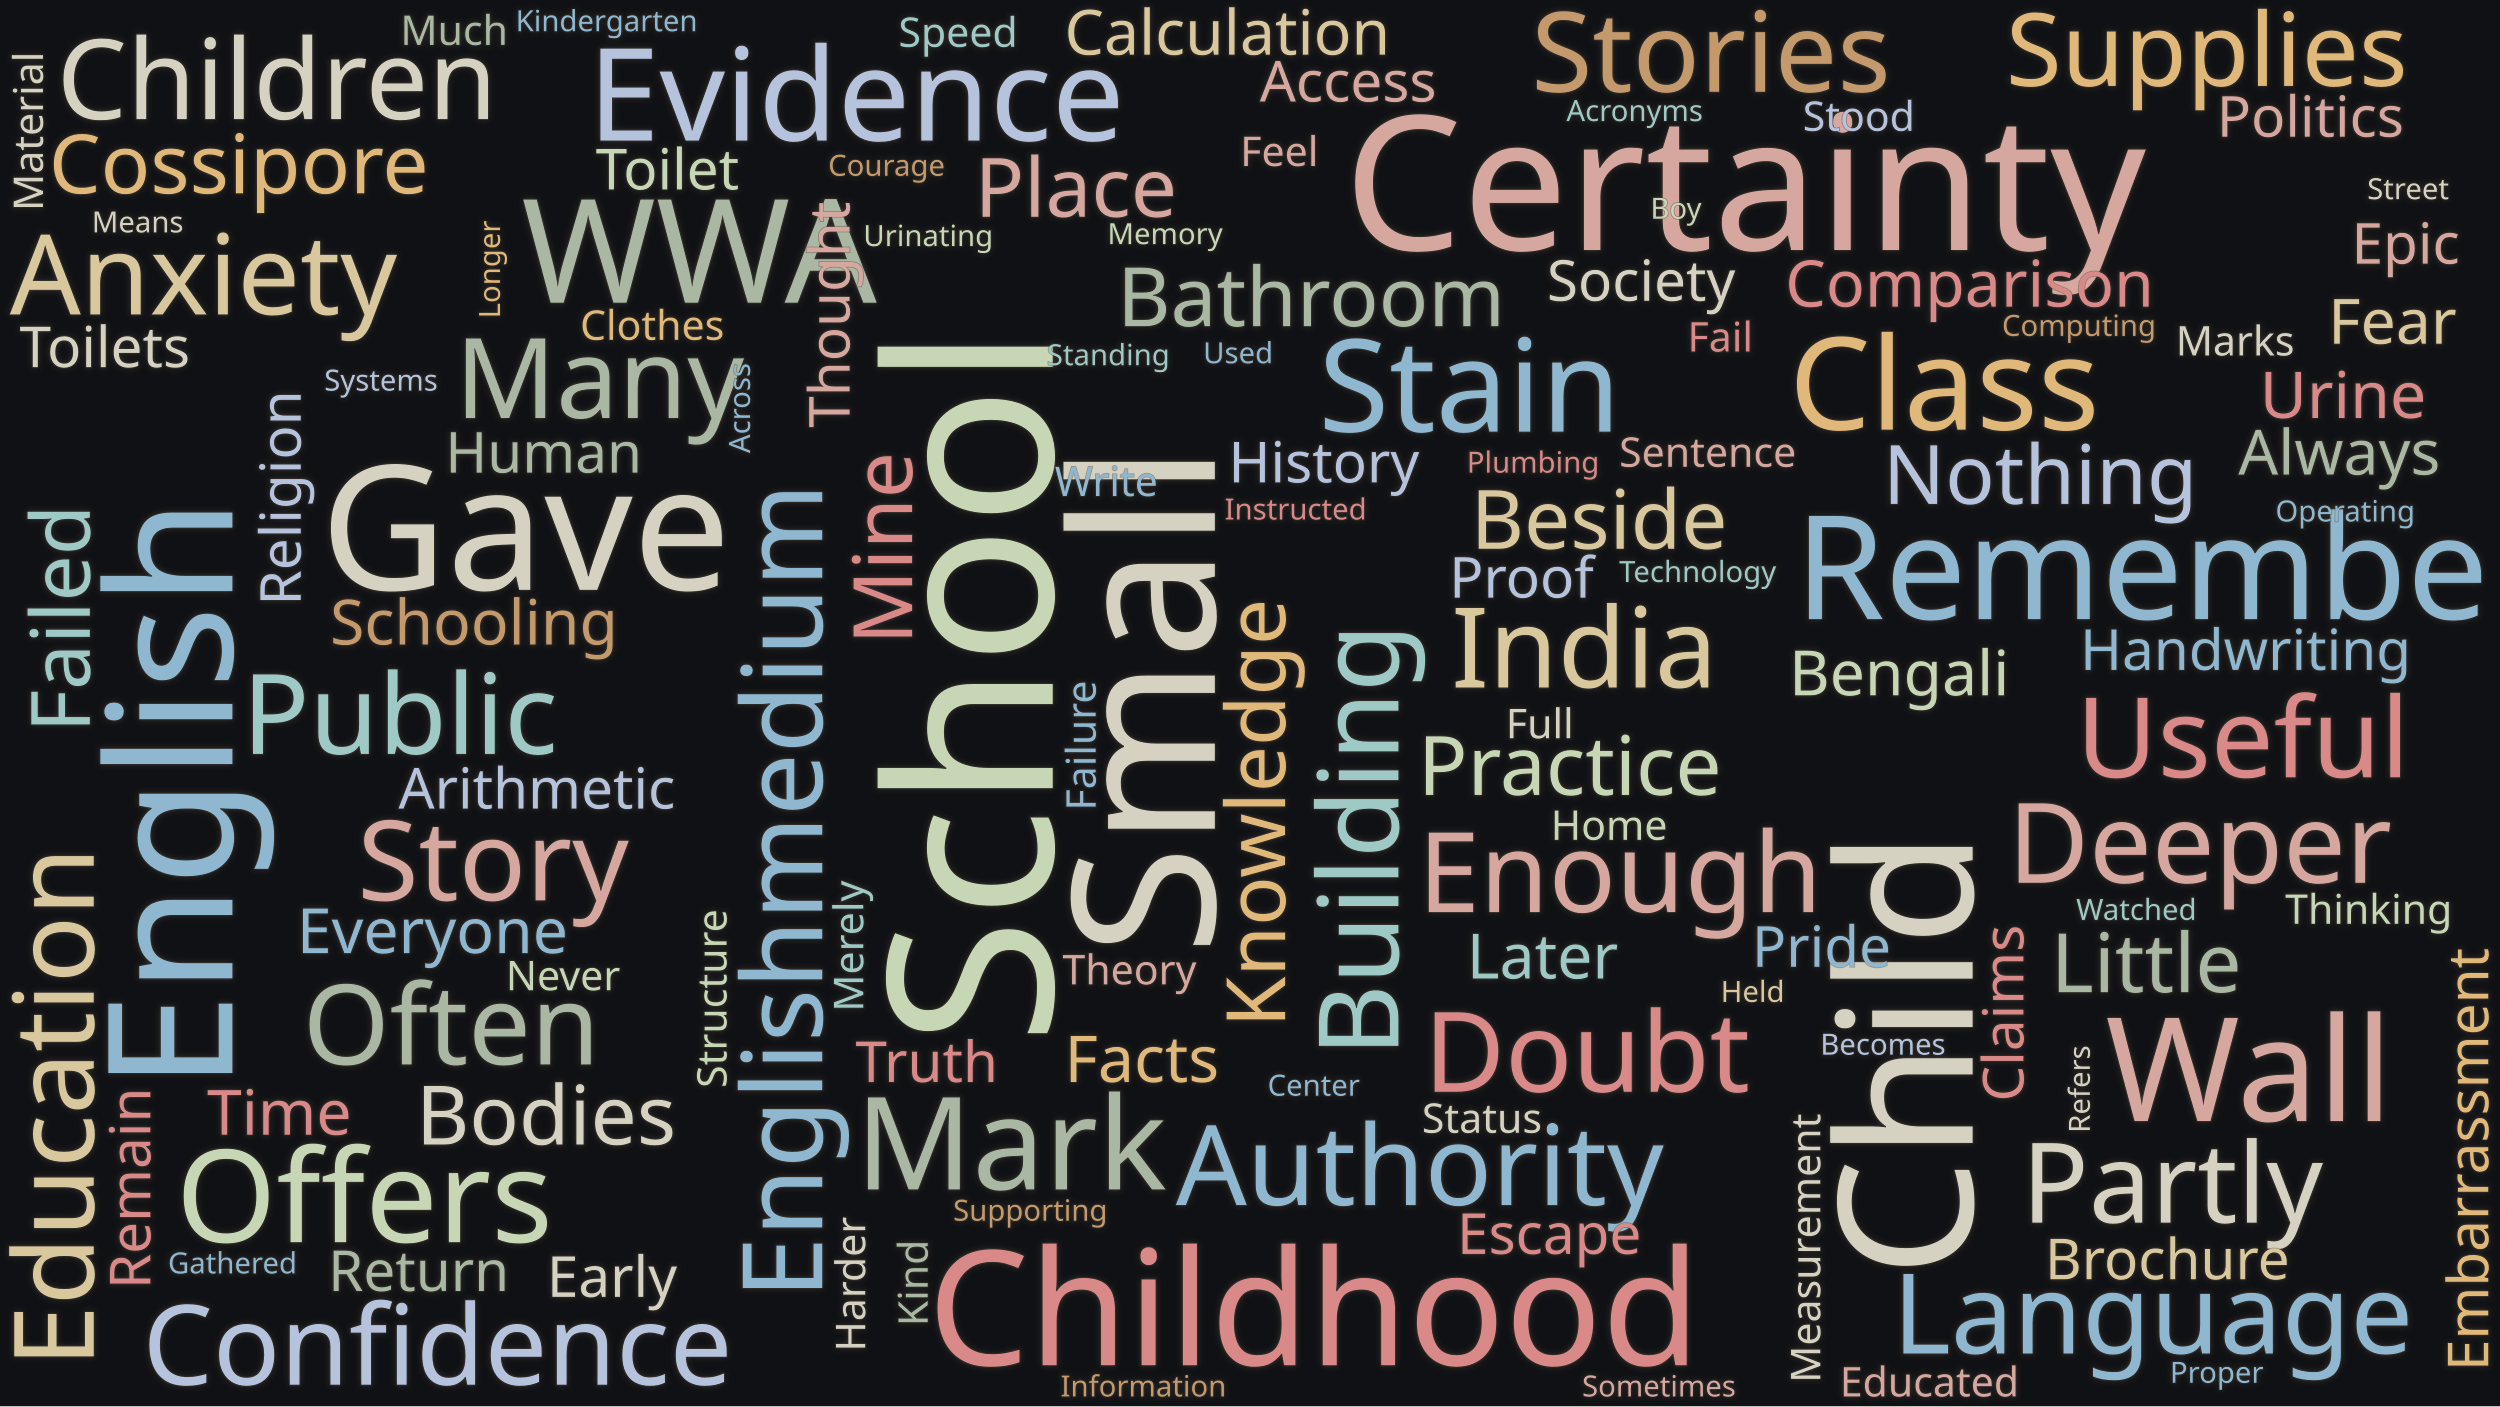
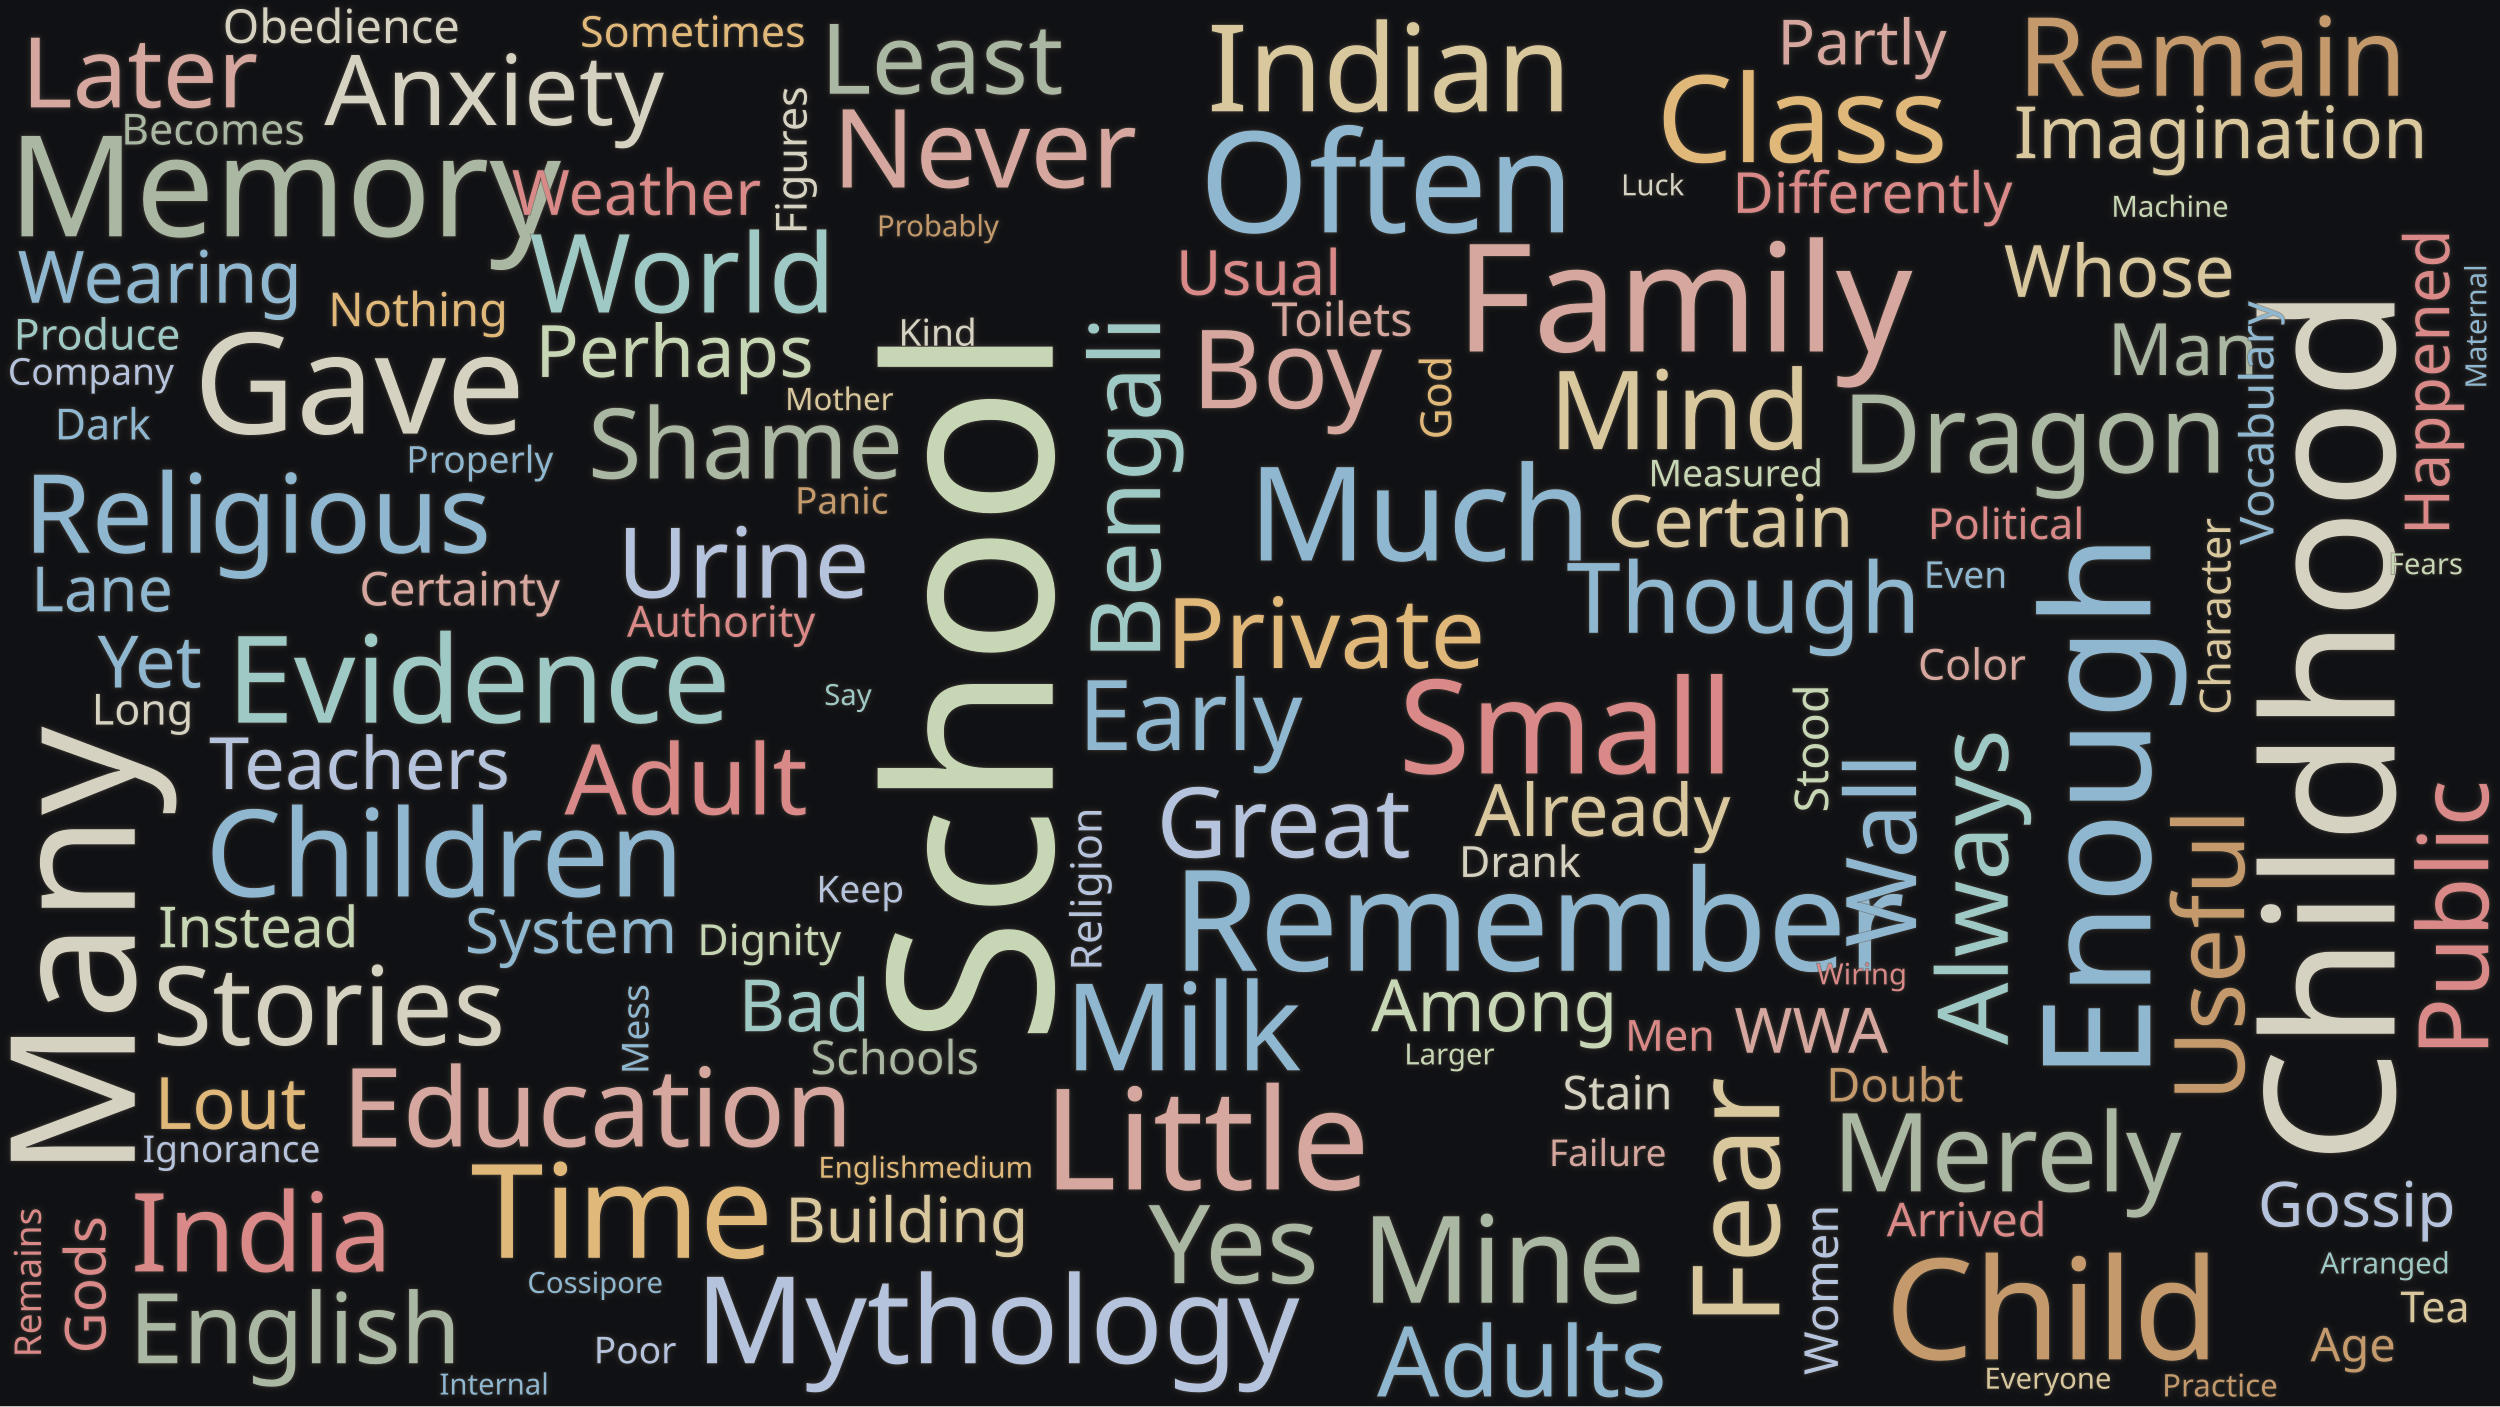
<svg xmlns="http://www.w3.org/2000/svg" role="img" aria-label="The English Medium Urine Stain" width="1280" height="720">
  <defs>
    <filter id="wordGlow" x="-20%" y="-20%" width="140%" height="140%">
      <feDropShadow dx="0" dy="0" stdDeviation="1.6" flood-color="#d8c7a1" flood-opacity="0.18" />
    </filter>
  </defs>
  <style>text { filter: url(#wordGlow); paint-order: stroke fill; stroke: rgba(16,17,20,.34); stroke-width: .9px; }</style>
  <style>text{font-family:'Droid Sans Mono';font-weight:normal;font-style:normal;}</style>
  <rect width="100%" height="100%" style="fill:#101114" />
  <text transform="translate(539,535) rotate(-90)" font-size="118" style="fill:#c7d7b5">School</text>
-   <text transform="translate(622,489) rotate(-90)" font-size="102" style="fill:#d5d2c2">Small</text>
-   <text transform="translate(1010,654) rotate(-90)" font-size="96" style="fill:#d5d2c2">Child</text>
-   <text transform="translate(688,128)" font-size="96" style="fill:#d6a79f">Certainty</text>
-   <text transform="translate(119,558) rotate(-90)" font-size="89" style="fill:#8fb7d0">English</text>
-   <text transform="translate(164,302)" font-size="89" style="fill:#d5d2c2">Gave</text>
-   <text transform="translate(475,699)" font-size="82" style="fill:#d88988">Childhood</text>
-   <text transform="translate(267,155)" font-size="74" style="fill:#a9b7a3">WWA</text>
-   <text transform="translate(1078,574)" font-size="74" style="fill:#d6a79f">Wall</text>
-   <text transform="translate(919,317)" font-size="74" style="fill:#8fb7d0">Remember</text>
-   <text transform="translate(675,221)" font-size="66" style="fill:#8fb7d0">Stain</text>
-   <text transform="translate(438,609)" font-size="66" style="fill:#a9b7a3">Mark</text>
-   <text transform="translate(301,72)" font-size="66" style="fill:#b6c3dd">Evidence</text>
-   <text transform="translate(916,220)" font-size="66" style="fill:#e0b879">Class</text>
-   <text transform="translate(90,636)" font-size="66" style="fill:#c7d7b5">Offers</text>
-   <text transform="translate(716,541) rotate(-90)" font-size="57" style="fill:#9fc9c5">Building</text>
-   <text transform="translate(421,665) rotate(-90)" font-size="57" style="fill:#8fb7d0">Englishmedium</text>
-   <text transform="translate(29,61)" font-size="57" style="fill:#d5d2c2">Children</text>
-   <text transform="translate(1063,398)" font-size="57" style="fill:#d88988">Useful</text>
-   <text transform="translate(73,709)" font-size="57" style="fill:#b6c3dd">Confidence</text>
-   <text transform="translate(5,161)" font-size="57" style="fill:#d9c89e">Anxiety</text>
-   <text transform="translate(969,693)" font-size="57" style="fill:#8fb7d0">Language</text>
-   <text transform="translate(1035,626)" font-size="57" style="fill:#d5d2c2">Partly</text>
-   <text transform="translate(124,386)" font-size="57" style="fill:#9fc9c5">Public</text>
-   <text transform="translate(729,559)" font-size="57" style="fill:#d88988">Doubt</text>
-   <text transform="translate(602,617)" font-size="57" style="fill:#8fb7d0">Authority</text>
-   <text transform="translate(155,545)" font-size="57" style="fill:#a9b7a3">Often</text>
-   <text transform="translate(1028,452)" font-size="57" style="fill:#d6a79f">Deeper</text>
-   <text transform="translate(743,352)" font-size="57" style="fill:#d9c89e">India</text>
-   <text transform="translate(183,461)" font-size="57" style="fill:#d6a79f">Story</text>
-   <text transform="translate(726,467)" font-size="57" style="fill:#d6a79f">Enough</text>
-   <text transform="translate(784,47)" font-size="57" style="fill:#c49a6c">Stories</text>
-   <text transform="translate(233,214)" font-size="57" style="fill:#a9b7a3">Many</text>
-   <text transform="translate(48,700) rotate(-90)" font-size="57" style="fill:#d9c89e">Education</text>
-   <text transform="translate(1027,44)" font-size="52" style="fill:#e0b879">Supplies</text>
-   <text transform="translate(726,407)" font-size="42" style="fill:#c7d7b5">Practice</text>
-   <text transform="translate(25,99)" font-size="42" style="fill:#e0b879">Cossipore</text>
-   <text transform="translate(753,281)" font-size="42" style="fill:#d9c89e">Beside</text>
-   <text transform="translate(1050,508)" font-size="42" style="fill:#a9b7a3">Little</text>
-   <text transform="translate(499,111)" font-size="42" style="fill:#d6a79f">Place</text>
-   <text transform="translate(46,375) rotate(-90)" font-size="42" style="fill:#9fc9c5">Failed</text>
-   <text transform="translate(572,167)" font-size="42" style="fill:#a9b7a3">Bathroom</text>
-   <text transform="translate(467,330) rotate(-90)" font-size="42" style="fill:#d88988">Mine</text>
-   <text transform="translate(964,258)" font-size="42" style="fill:#b6c3dd">Nothing</text>
-   <text transform="translate(658,526) rotate(-90)" font-size="42" style="fill:#e0b879">Knowledge</text>
-   <text transform="translate(213,586)" font-size="42" style="fill:#d5d2c2">Bodies</text>
-   <text transform="translate(914,157)" font-size="33" style="fill:#d88988">Comparison</text>
-   <text transform="translate(545,554)" font-size="33" style="fill:#e0b879">Facts</text>
-   <text transform="translate(1157,214)" font-size="33" style="fill:#d88988">Urine</text>
-   <text transform="translate(169,330)" font-size="32" style="fill:#c49a6c">Schooling</text>
-   <text transform="translate(106,581)" font-size="32" style="fill:#d88988">Time</text>
-   <text transform="translate(545,28)" font-size="32" style="fill:#d9c89e">Calculation</text>
-   <text transform="translate(916,356)" font-size="32" style="fill:#c7d7b5">Bengali</text>
-   <text transform="translate(1192,176)" font-size="32" style="fill:#d9c89e">Fear</text>
-   <text transform="translate(751,501)" font-size="32" style="fill:#9fc9c5">Later</text>
-   <text transform="translate(152,488)" font-size="32" style="fill:#8fb7d0">Everyone</text>
-   <text transform="translate(1146,243)" font-size="32" style="fill:#a9b7a3">Always</text>
-   <text transform="translate(1065,343)" font-size="29" style="fill:#8fb7d0">Handwriting</text>
-   <text transform="translate(204,414)" font-size="29" style="fill:#b6c3dd">Arithmetic</text>
-   <text transform="translate(1047,655)" font-size="29" style="fill:#d9c89e">Brochure</text>
-   <text transform="translate(168,661)" font-size="29" style="fill:#a9b7a3">Return</text>
-   <text transform="translate(10,188)" font-size="29" style="fill:#d5d2c2">Toilets</text>
-   <text transform="translate(792,154)" font-size="29" style="fill:#d5d2c2">Society</text>
-   <text transform="translate(1274,702) rotate(-90)" font-size="29" style="fill:#e0b879">Embarrassment</text>
-   <text transform="translate(629,247)" font-size="29" style="fill:#b6c3dd">History</text>
-   <text transform="translate(305,97)" font-size="29" style="fill:#c7d7b5">Toilet</text>
-   <text transform="translate(280,664)" font-size="29" style="fill:#d5d2c2">Early</text>
-   <text transform="translate(154,310) rotate(-90)" font-size="29" style="fill:#b6c3dd">Religion</text>
-   <text transform="translate(1135,70)" font-size="29" style="fill:#d6a79f">Politics</text>
-   <text transform="translate(897,495)" font-size="29" style="fill:#8fb7d0">Pride</text>
-   <text transform="translate(435,219) rotate(-90)" font-size="29" style="fill:#d6a79f">Thought</text>
-   <text transform="translate(438,554)" font-size="29" style="fill:#d88988">Truth</text>
-   <text transform="translate(746,642)" font-size="29" style="fill:#d88988">Escape</text>
-   <text transform="translate(77,660) rotate(-90)" font-size="29" style="fill:#d88988">Remain</text>
-   <text transform="translate(742,306)" font-size="29" style="fill:#b6c3dd">Proof</text>
-   <text transform="translate(1036,564) rotate(-90)" font-size="29" style="fill:#d88988">Claims</text>
-   <text transform="translate(1204,135)" font-size="29" style="fill:#d6a79f">Epic</text>
-   <text transform="translate(228,242)" font-size="29" style="fill:#a9b7a3">Human</text>
-   <text transform="translate(645,52)" font-size="29" style="fill:#d6a79f">Access</text>
-   <text transform="translate(1170,473)" font-size="21" style="fill:#c7d7b5">Thinking</text>
-   <text transform="translate(728,580)" font-size="21" style="fill:#d5d2c2">Status</text>
-   <text transform="translate(475,679) rotate(-90)" font-size="21" style="fill:#a9b7a3">Kind</text>
-   <text transform="translate(794,430)" font-size="21" style="fill:#c7d7b5">Home</text>
-   <text transform="translate(442,518) rotate(-90)" font-size="21" style="fill:#9fc9c5">Merely</text>
-   <text transform="translate(1114,182)" font-size="21" style="fill:#d5d2c2">Marks</text>
-   <text transform="translate(635,85)" font-size="21" style="fill:#d6a79f">Feel</text>
-   <text transform="translate(829,239)" font-size="21" style="fill:#d6a79f">Sentence</text>
-   <text transform="translate(932,708) rotate(-90)" font-size="21" style="fill:#d5d2c2">Measurement</text>
-   <text transform="translate(771,378)" font-size="21" style="fill:#d5d2c2">Full</text>
-   <text transform="translate(297,174)" font-size="21" style="fill:#e0b879">Clothes</text>
-   <text transform="translate(460,24)" font-size="21" style="fill:#9fc9c5">Speed</text>
-   <text transform="translate(259,507)" font-size="21" style="fill:#c7d7b5">Never</text>
-   <text transform="translate(864,180)" font-size="21" style="fill:#d88988">Fail</text>
-   <text transform="translate(540,254)" font-size="21" style="fill:#8fb7d0">Write</text>
-   <text transform="translate(22,108) rotate(-90)" font-size="21" style="fill:#d5d2c2">Material</text>
-   <text transform="translate(544,504)" font-size="21" style="fill:#d6a79f">Theory</text>
-   <text transform="translate(205,23)" font-size="21" style="fill:#a9b7a3">Much</text>
-   <text transform="translate(372,557) rotate(-90)" font-size="21" style="fill:#c7d7b5">Structure</text>
-   <text transform="translate(561,415) rotate(-90)" font-size="21" style="fill:#8fb7d0">Failure</text>
-   <text transform="translate(942,715)" font-size="21" style="fill:#d6a79f">Educated</text>
-   <text transform="translate(443,692) rotate(-90)" font-size="21" style="fill:#d5d2c2">Harder</text>
-   <text transform="translate(923,67)" font-size="21" style="fill:#b6c3dd">Stood</text>
-   <text transform="translate(802,62)" font-size="15" style="fill:#9fc9c5">Acronyms</text>
-   <text transform="translate(616,186)" font-size="15" style="fill:#8fb7d0">Used</text>
-   <text transform="translate(47,119)" font-size="15" style="fill:#d5d2c2">Means</text>
-   <text transform="translate(543,715)" font-size="15" style="fill:#c49a6c">Information</text>
-   <text transform="translate(829,298)" font-size="15" style="fill:#9fc9c5">Technology</text>
-   <text transform="translate(1165,267)" font-size="15" style="fill:#8fb7d0">Operating</text>
-   <text transform="translate(488,625)" font-size="15" style="fill:#c49a6c">Supporting</text>
-   <text transform="translate(1025,172)" font-size="15" style="fill:#c49a6c">Computing</text>
-   <text transform="translate(166,200)" font-size="15" style="fill:#b6c3dd">Systems</text>
-   <text transform="translate(1070,580) rotate(-90)" font-size="15" style="fill:#d5d2c2">Refers</text>
-   <text transform="translate(932,540)" font-size="15" style="fill:#b6c3dd">Becomes</text>
-   <text transform="translate(649,561)" font-size="15" style="fill:#8fb7d0">Center</text>
-   <text transform="translate(567,125)" font-size="15" style="fill:#c7d7b5">Memory</text>
-   <text transform="translate(264,16)" font-size="15" style="fill:#8fb7d0">Kindergarten</text>
-   <text transform="translate(881,513)" font-size="15" style="fill:#d9c89e">Held</text>
-   <text transform="translate(256,163) rotate(-90)" font-size="15" style="fill:#e0b879">Longer</text>
-   <text transform="translate(424,90)" font-size="15" style="fill:#c49a6c">Courage</text>
-   <text transform="translate(384,232) rotate(-90)" font-size="15" style="fill:#8fb7d0">Across</text>
-   <text transform="translate(1212,102)" font-size="15" style="fill:#d5d2c2">Street</text>
-   <text transform="translate(86,652)" font-size="15" style="fill:#8fb7d0">Gathered</text>
-   <text transform="translate(1063,471)" font-size="15" style="fill:#9fc9c5">Watched</text>
-   <text transform="translate(627,266)" font-size="15" style="fill:#d88988">Instructed</text>
-   <text transform="translate(810,715)" font-size="15" style="fill:#d6a79f">Sometimes</text>
-   <text transform="translate(751,242)" font-size="15" style="fill:#d88988">Plumbing</text>
-   <text transform="translate(536,187)" font-size="15" style="fill:#9fc9c5">Standing</text>
-   <text transform="translate(845,112)" font-size="15" style="fill:#c7d7b5">Boy</text>
-   <text transform="translate(442,126)" font-size="15" style="fill:#c7d7b5">Urinating</text>
-   <text transform="translate(1111,708)" font-size="15" style="fill:#8fb7d0">Proper</text>
+   <text transform="translate(1226,596) rotate(-90)" font-size="93" style="fill:#d5d2c2">Childhood</text>
+   <text transform="translate(69,603) rotate(-90)" font-size="89" style="fill:#d5d2c2">Many</text>
+   <text transform="translate(745,180)" font-size="77" style="fill:#d6a79f">Family</text>
+   <text transform="translate(1101,553) rotate(-90)" font-size="77" style="fill:#8fb7d0">Enough</text>
+   <text transform="translate(99,222)" font-size="72" style="fill:#d5d2c2">Gave</text>
+   <text transform="translate(965,696)" font-size="72" style="fill:#c49a6c">Child</text>
+   <text transform="translate(4,121)" font-size="72" style="fill:#a9b7a3">Memory</text>
+   <text transform="translate(534,609)" font-size="72" style="fill:#d6a79f">Little</text>
+   <text transform="translate(600,497)" font-size="72" style="fill:#8fb7d0">Remember</text>
+   <text transform="translate(614,119)" font-size="72" style="fill:#8fb7d0">Often</text>
+   <text transform="translate(241,644)" font-size="67" style="fill:#e0b879">Time</text>
+   <text transform="translate(639,287)" font-size="67" style="fill:#8fb7d0">Much</text>
+   <text transform="translate(716,396)" font-size="67" style="fill:#d88988">Small</text>
+   <text transform="translate(848,83)" font-size="62" style="fill:#e0b879">Class</text>
+   <text transform="translate(697,667)" font-size="62" style="fill:#a9b7a3">Mine</text>
+   <text transform="translate(105,459)" font-size="62" style="fill:#8fb7d0">Children</text>
+   <text transform="translate(116,370)" font-size="62" style="fill:#9fc9c5">Evidence</text>
+   <text transform="translate(911,679) rotate(-90)" font-size="62" style="fill:#d9c89e">Fear</text>
+   <text transform="translate(356,698)" font-size="62" style="fill:#b6c3dd">Mythology</text>
+   <text transform="translate(618,57)" font-size="62" style="fill:#d9c89e">Indian</text>
+   <text transform="translate(545,548)" font-size="62" style="fill:#8fb7d0">Milk</text>
+   <text transform="translate(78,535)" font-size="56" style="fill:#d5d2c2">Stories</text>
+   <text transform="translate(271,160)" font-size="56" style="fill:#9fc9c5">World</text>
+   <text transform="translate(67,651)" font-size="56" style="fill:#d88988">India</text>
+   <text transform="translate(12,283)" font-size="56" style="fill:#8fb7d0">Religious</text>
+   <text transform="translate(588,657)" font-size="56" style="fill:#a9b7a3">Yes</text>
+   <text transform="translate(610,209)" font-size="56" style="fill:#d6a79f">Boy</text>
+   <text transform="translate(793,230)" font-size="56" style="fill:#d9c89e">Mind</text>
+   <text transform="translate(426,96)" font-size="56" style="fill:#d6a79f">Never</text>
+   <text transform="translate(175,587)" font-size="56" style="fill:#d6a79f">Education</text>
+   <text transform="translate(1033,49)" font-size="56" style="fill:#c49a6c">Remain</text>
+   <text transform="translate(943,242)" font-size="56" style="fill:#a9b7a3">Dragon</text>
+   <text transform="translate(938,610)" font-size="56" style="fill:#a9b7a3">Merely</text>
+   <text transform="translate(592,439)" font-size="50" style="fill:#b6c3dd">Great</text>
+   <text transform="translate(802,324)" font-size="50" style="fill:#8fb7d0">Though</text>
+   <text transform="translate(594,338) rotate(-90)" font-size="50" style="fill:#9fc9c5">Bengali</text>
+   <text transform="translate(166,64)" font-size="50" style="fill:#d5d2c2">Anxiety</text>
+   <text transform="translate(66,698)" font-size="50" style="fill:#a9b7a3">English</text>
+   <text transform="translate(11,55)" font-size="50" style="fill:#d6a79f">Later</text>
+   <text transform="translate(1028,535) rotate(-90)" font-size="50" style="fill:#9fc9c5">Always</text>
+   <text transform="translate(301,245)" font-size="50" style="fill:#a9b7a3">Shame</text>
+   <text transform="translate(1274,541) rotate(-90)" font-size="50" style="fill:#d88988">Public</text>
+   <text transform="translate(316,306)" font-size="50" style="fill:#b6c3dd">Urine</text>
+   <text transform="translate(981,485) rotate(-90)" font-size="50" style="fill:#8fb7d0">Wall</text>
+   <text transform="translate(1149,564) rotate(-90)" font-size="50" style="fill:#c49a6c">Useful</text>
+   <text transform="translate(597,342)" font-size="50" style="fill:#e0b879">Private</text>
+   <text transform="translate(289,417)" font-size="50" style="fill:#d88988">Adult</text>
+   <text transform="translate(420,48)" font-size="50" style="fill:#a9b7a3">Least</text>
+   <text transform="translate(705,715)" font-size="50" style="fill:#8fb7d0">Adults</text>
+   <text transform="translate(552,384)" font-size="50" style="fill:#8fb7d0">Early</text>
+   <text transform="translate(1031,81)" font-size="37" style="fill:#d9c89e">Imagination</text>
+   <text transform="translate(702,528)" font-size="37" style="fill:#c7d7b5">Among</text>
+   <text transform="translate(1026,152)" font-size="37" style="fill:#d9c89e">Whose</text>
+   <text transform="translate(378,528)" font-size="37" style="fill:#9fc9c5">Bad</text>
+   <text transform="translate(9,155)" font-size="37" style="fill:#8fb7d0">Wearing</text>
+   <text transform="translate(1079,192)" font-size="37" style="fill:#a9b7a3">Man</text>
+   <text transform="translate(50,352)" font-size="37" style="fill:#8fb7d0">Yet</text>
+   <text transform="translate(107,404)" font-size="37" style="fill:#b6c3dd">Teachers</text>
+   <text transform="translate(755,428)" font-size="37" style="fill:#d9c89e">Already</text>
+   <text transform="translate(274,193)" font-size="37" style="fill:#c7d7b5">Perhaps</text>
+   <text transform="translate(823,280)" font-size="37" style="fill:#d9c89e">Certain</text>
+   <text transform="translate(79,578)" font-size="37" style="fill:#e0b879">Lout</text>
+   <text transform="translate(402,636)" font-size="32" style="fill:#d9c89e">Building</text>
+   <text transform="translate(602,151)" font-size="32" style="fill:#d88988">Usual</text>
+   <text transform="translate(262,110)" font-size="32" style="fill:#d88988">Weather</text>
+   <text transform="translate(238,488)" font-size="32" style="fill:#8fb7d0">System</text>
+   <text transform="translate(1156,628)" font-size="32" style="fill:#b6c3dd">Gossip</text>
+   <text transform="translate(888,539)" font-size="32" style="fill:#d6a79f">WWA</text>
+   <text transform="translate(16,313)" font-size="32" style="fill:#8fb7d0">Lane</text>
+   <text transform="translate(910,33)" font-size="32" style="fill:#d6a79f">Partly</text>
+   <text transform="translate(1254,274) rotate(-90)" font-size="32" style="fill:#d88988">Happened</text>
+   <text transform="translate(887,109)" font-size="29" style="fill:#d88988">Differently</text>
+   <text transform="translate(54,693) rotate(-90)" font-size="29" style="fill:#d88988">Gods</text>
+   <text transform="translate(81,485)" font-size="29" style="fill:#c7d7b5">Instead</text>
+   <text transform="translate(184,310)" font-size="24" style="fill:#d6a79f">Certainty</text>
+   <text transform="translate(415,550)" font-size="24" style="fill:#a9b7a3">Schools</text>
+   <text transform="translate(651,172)" font-size="24" style="fill:#d6a79f">Toilets</text>
+   <text transform="translate(114,22)" font-size="24" style="fill:#d5d2c2">Obedience</text>
+   <text transform="translate(935,564)" font-size="24" style="fill:#c49a6c">Doubt</text>
+   <text transform="translate(800,568)" font-size="24" style="fill:#d5d2c2">Stain</text>
+   <text transform="translate(966,633)" font-size="24" style="fill:#d88988">Arrived</text>
+   <text transform="translate(936,416) rotate(-90)" font-size="24" style="fill:#c7d7b5">Stood</text>
+   <text transform="translate(941,704) rotate(-90)" font-size="24" style="fill:#b6c3dd">Women</text>
+   <text transform="translate(1183,697)" font-size="24" style="fill:#c49a6c">Age</text>
+   <text transform="translate(1164,279) rotate(-90)" font-size="24" style="fill:#8fb7d0">Vocabulary</text>
+   <text transform="translate(168,167)" font-size="24" style="fill:#e0b879">Nothing</text>
+   <text transform="translate(321,326)" font-size="22" style="fill:#d88988">Authority</text>
+   <text transform="translate(832,538)" font-size="22" style="fill:#d88988">Men</text>
+   <text transform="translate(47,371)" font-size="22" style="fill:#d5d2c2">Long</text>
+   <text transform="translate(297,24)" font-size="22" style="fill:#e0b879">Sometimes</text>
+   <text transform="translate(7,179)" font-size="22" style="fill:#9fc9c5">Produce</text>
+   <text transform="translate(357,489)" font-size="22" style="fill:#c7d7b5">Dignity</text>
+   <text transform="translate(987,276)" font-size="22" style="fill:#d88988">Political</text>
+   <text transform="translate(28,225)" font-size="22" style="fill:#8fb7d0">Dark</text>
+   <text transform="translate(413,120) rotate(-90)" font-size="22" style="fill:#d5d2c2">Figures</text>
+   <text transform="translate(982,348)" font-size="22" style="fill:#d6a79f">Color</text>
+   <text transform="translate(62,74)" font-size="22" style="fill:#a9b7a3">Becomes</text>
+   <text transform="translate(743,225) rotate(-90)" font-size="22" style="fill:#e0b879">God</text>
+   <text transform="translate(564,497) rotate(-90)" font-size="22" style="fill:#b6c3dd">Religion</text>
+   <text transform="translate(747,449)" font-size="22" style="fill:#d5d2c2">Drank</text>
+   <text transform="translate(1229,677)" font-size="22" style="fill:#d9c89e">Tea</text>
+   <text transform="translate(1142,366) rotate(-90)" font-size="22" style="fill:#d9c89e">Character</text>
+   <text transform="translate(73,595)" font-size="19" style="fill:#b6c3dd">Ignorance</text>
+   <text transform="translate(208,242)" font-size="19" style="fill:#8fb7d0">Properly</text>
+   <text transform="translate(460,177)" font-size="19" style="fill:#d5d2c2">Kind</text>
+   <text transform="translate(304,698)" font-size="19" style="fill:#b6c3dd">Poor</text>
+   <text transform="translate(4,197)" font-size="19" style="fill:#b6c3dd">Company</text>
+   <text transform="translate(985,301)" font-size="19" style="fill:#8fb7d0">Even</text>
+   <text transform="translate(407,263)" font-size="19" style="fill:#c49a6c">Panic</text>
+   <text transform="translate(418,462)" font-size="19" style="fill:#b6c3dd">Keep</text>
+   <text transform="translate(21,695) rotate(-90)" font-size="19" style="fill:#d88988">Remains</text>
+   <text transform="translate(793,597)" font-size="19" style="fill:#d6a79f">Failure</text>
+   <text transform="translate(332,550) rotate(-90)" font-size="19" style="fill:#8fb7d0">Mess</text>
+   <text transform="translate(844,249)" font-size="19" style="fill:#c7d7b5">Measured</text>
+   <text transform="translate(1107,715)" font-size="16" style="fill:#c49a6c">Practice</text>
+   <text transform="translate(402,210)" font-size="16" style="fill:#d9c89e">Mother</text>
+   <text transform="translate(419,603)" font-size="15" style="fill:#e0b879">Englishmedium</text>
+   <text transform="translate(449,121)" font-size="15" style="fill:#c49a6c">Probably</text>
+   <text transform="translate(1273,199) rotate(-90)" font-size="15" style="fill:#8fb7d0">Maternal</text>
+   <text transform="translate(830,100)" font-size="15" style="fill:#d5d2c2">Luck</text>
+   <text transform="translate(270,662)" font-size="15" style="fill:#8fb7d0">Cossipore</text>
+   <text transform="translate(422,361)" font-size="15" style="fill:#9fc9c5">Say</text>
+   <text transform="translate(1016,711)" font-size="15" style="fill:#d9c89e">Everyone</text>
+   <text transform="translate(225,714)" font-size="15" style="fill:#8fb7d0">Internal</text>
+   <text transform="translate(930,504)" font-size="15" style="fill:#d88988">Wiring</text>
+   <text transform="translate(1188,652)" font-size="15" style="fill:#9fc9c5">Arranged</text>
+   <text transform="translate(1081,111)" font-size="15" style="fill:#c7d7b5">Machine</text>
+   <text transform="translate(1223,294)" font-size="15" style="fill:#c7d7b5">Fears</text>
+   <text transform="translate(719,545)" font-size="15" style="fill:#c7d7b5">Larger</text>
</svg>
